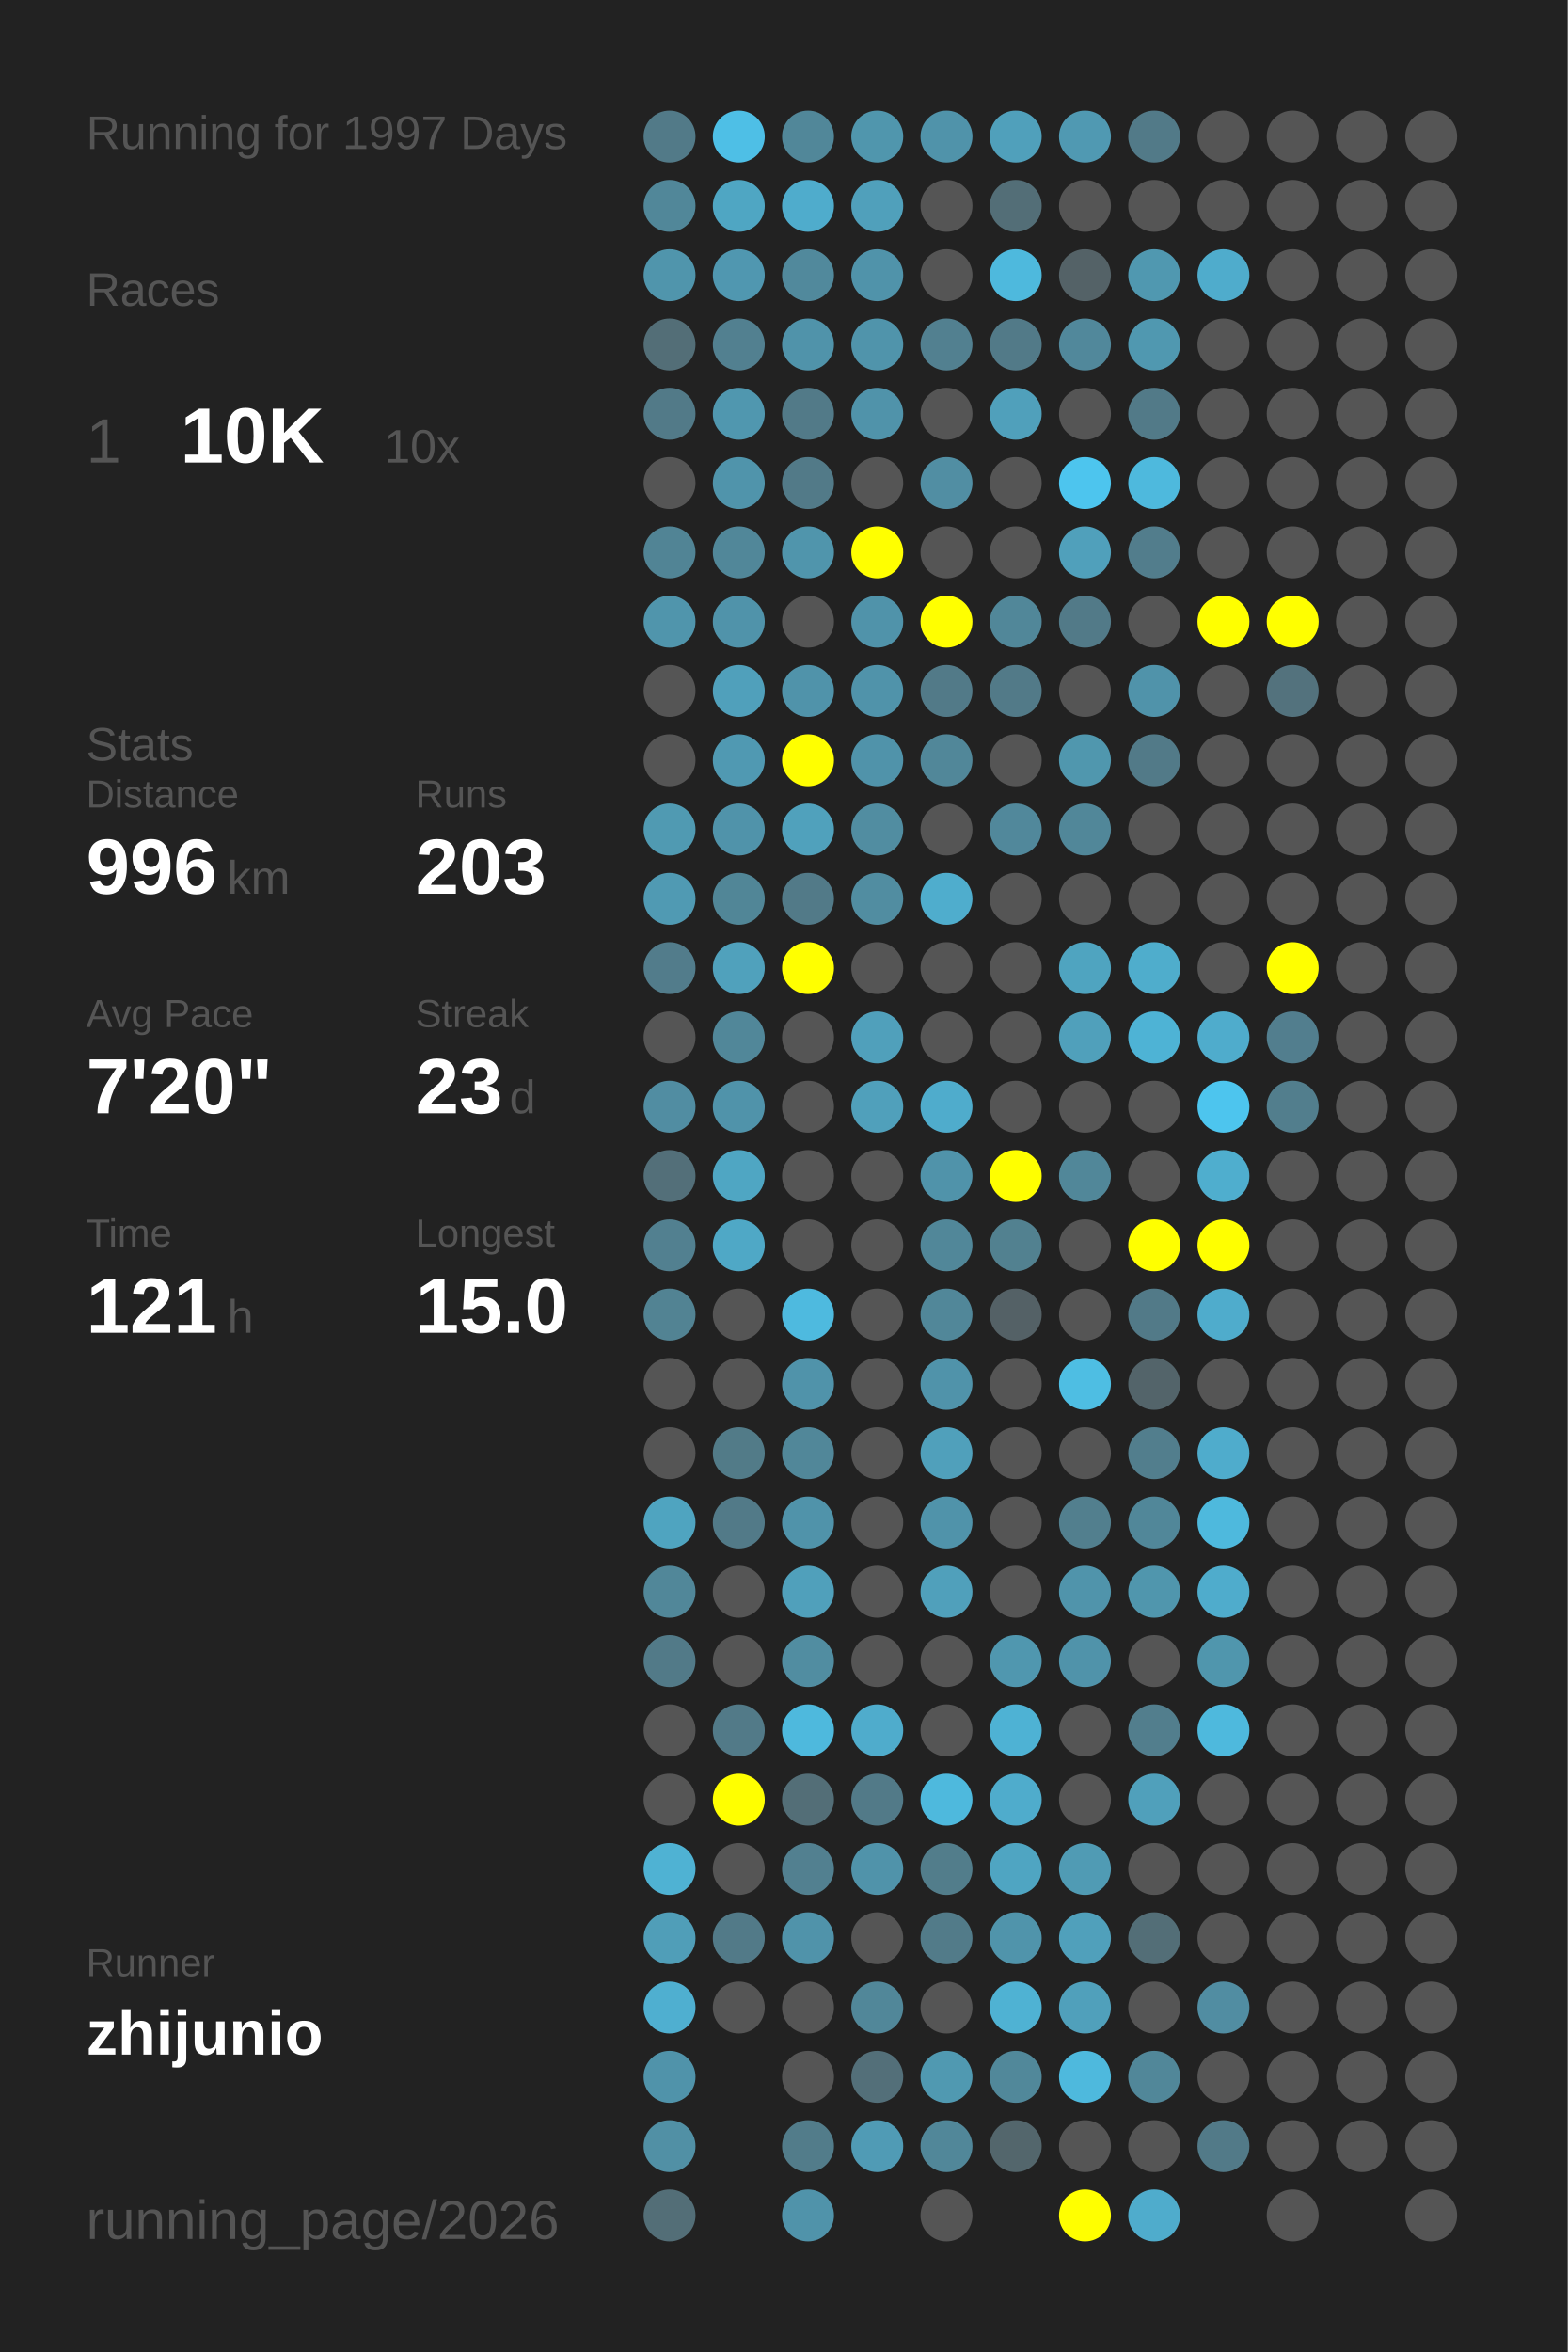
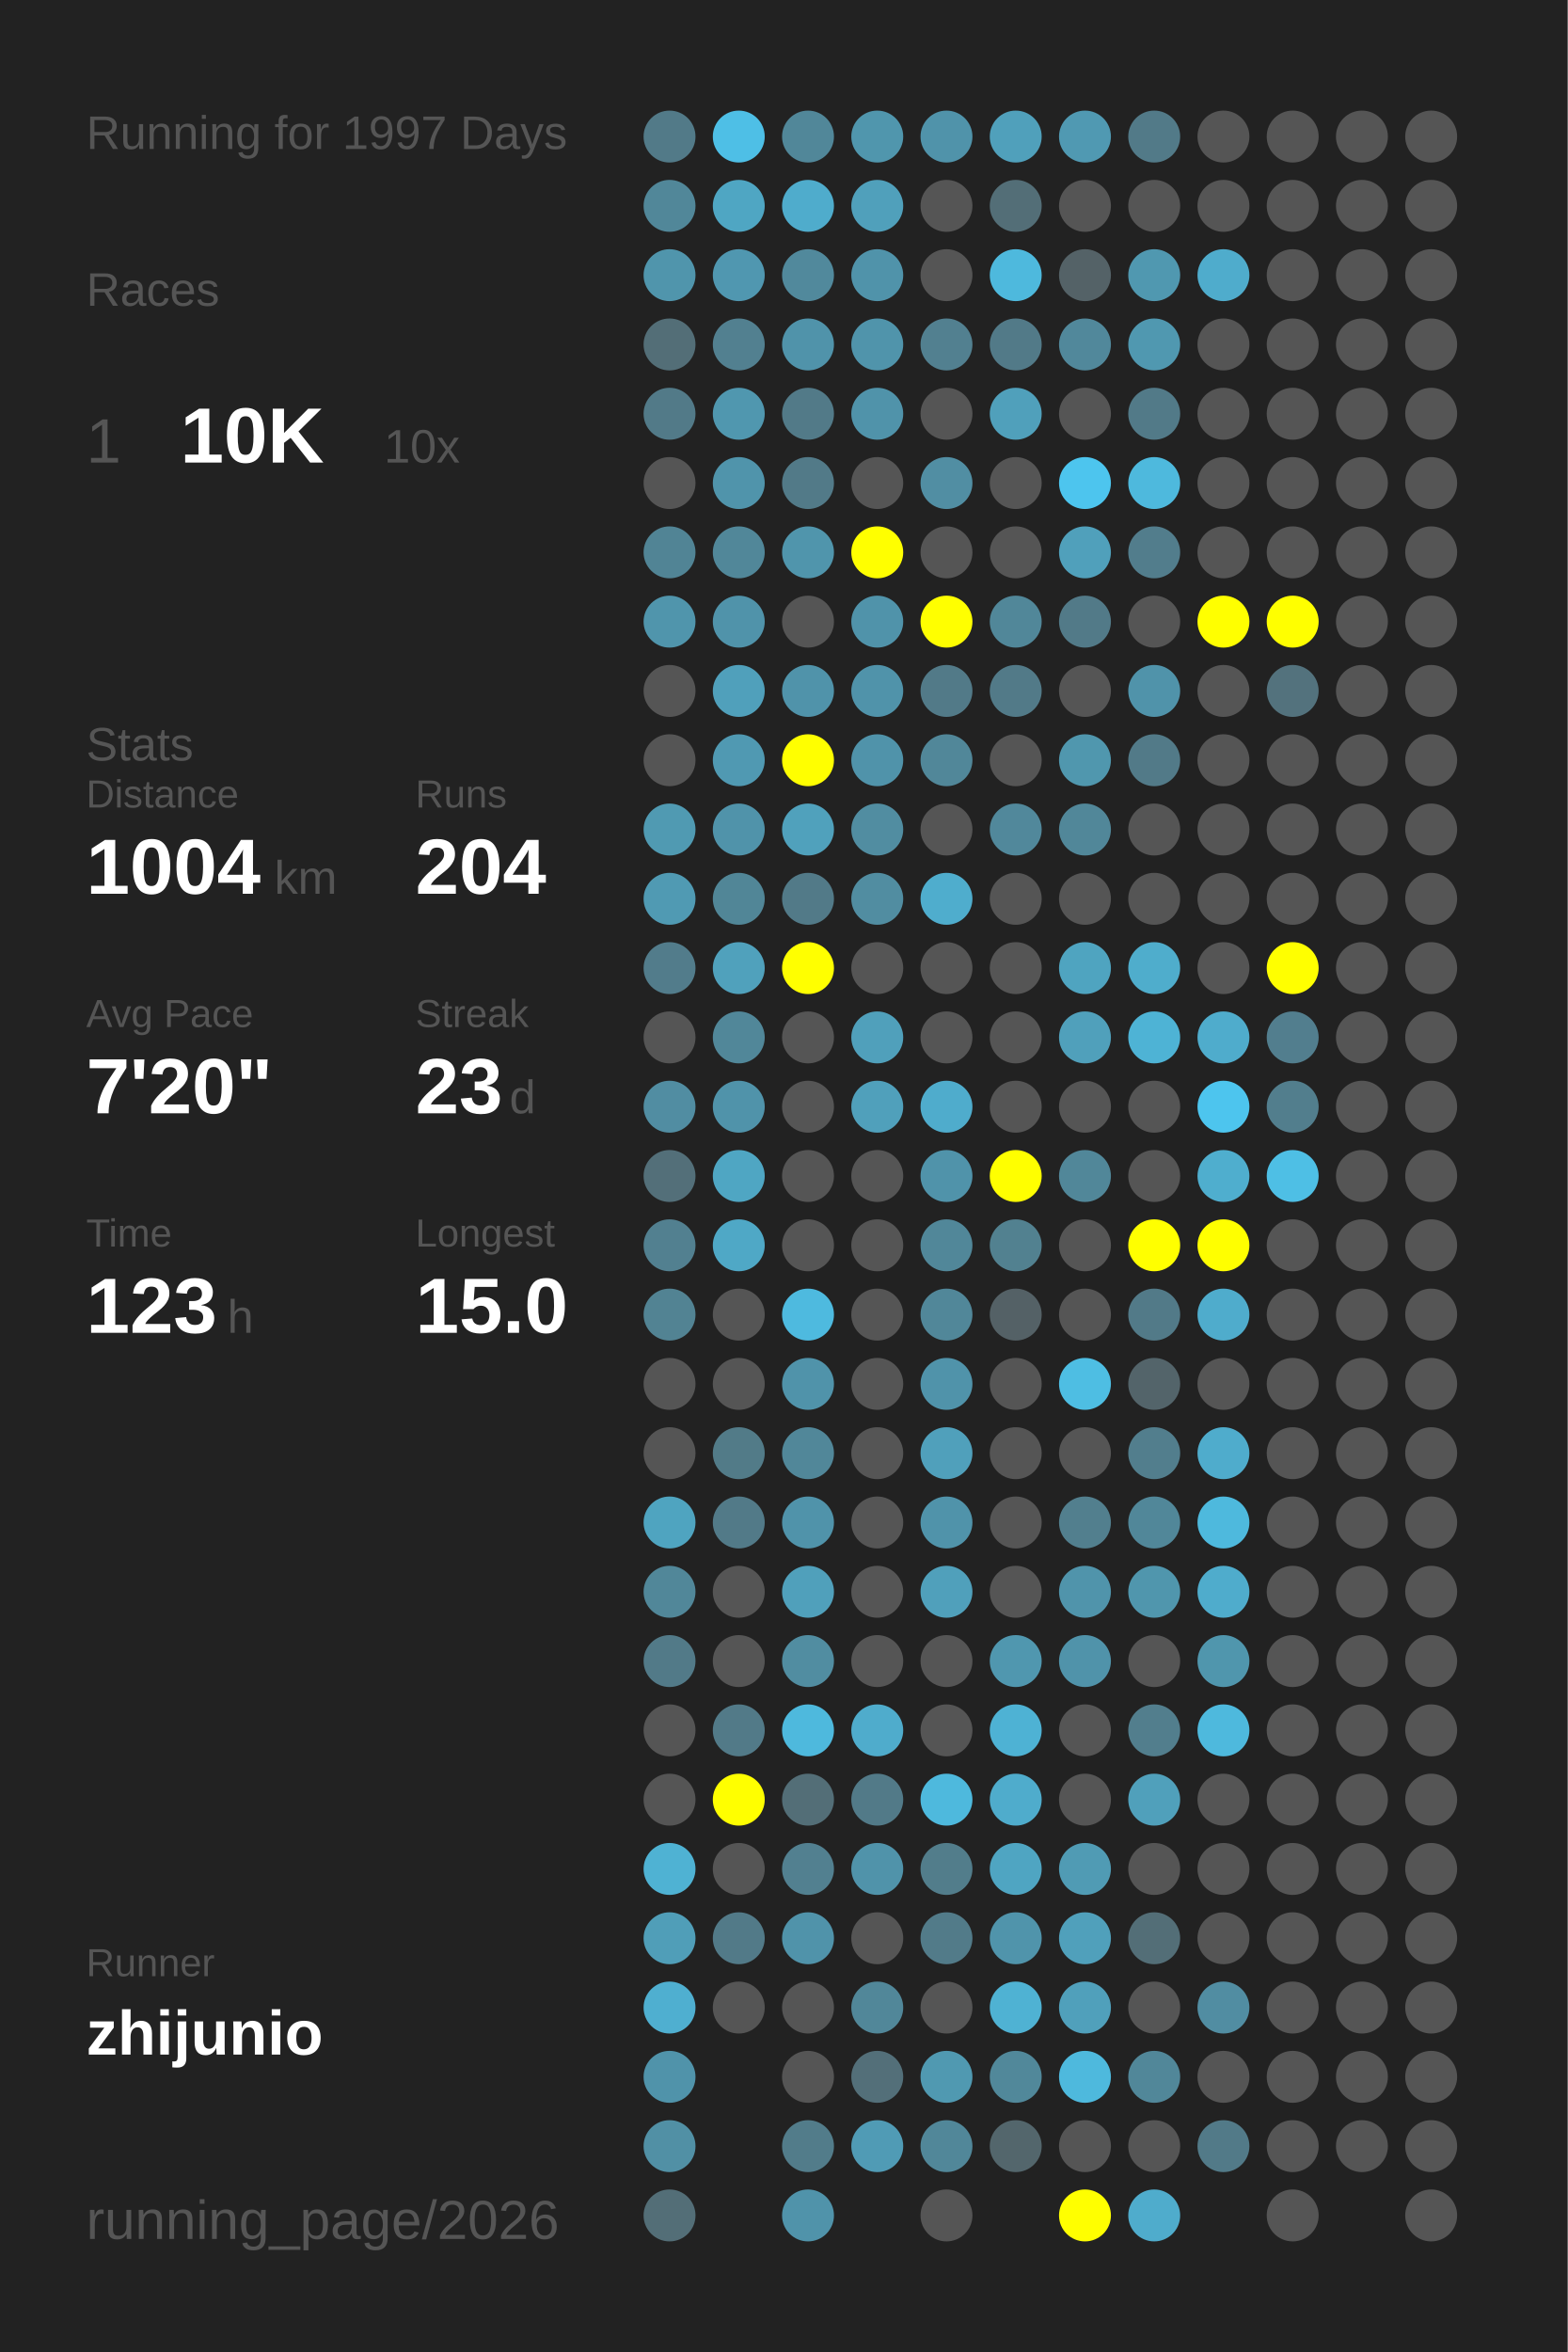
<svg xmlns="http://www.w3.org/2000/svg" baseProfile="full" height="300mm" version="1.1" viewBox="0,0,200,300" width="200mm">
  <defs />
  <rect fill="#222222" height="300" width="200" x="0" y="0" />
  <text fill="#555555" style="font-size:6px; font-family:Arial;" x="11" y="19">Running for 1997 Days</text>
  <text fill="#555555" style="font-size:6px; font-family:Arial;" x="11" y="39">Races</text>
  <text fill="#555555" style="font-size:8px; font-family:Arial;" x="11" y="59">1</text>
  <text fill="#FFFFFF" style="font-size:10px; font-family:Arial; font-weight:bold;" x="23" y="59">10K</text>
  <text fill="#555555" style="font-size:6px; font-family:Arial;" x="49" y="59">10x</text>
  <text fill="#555555" style="font-size:6px; font-family:Arial;" x="11" y="97">Stats</text>
  <text fill="#555555" style="font-size:5px; font-family:Arial;" x="11" y="103">Distance</text>
-   <text fill="#FFFFFF" style="font-size:10px; font-family:Arial; font-weight:bold;" x="11" y="114">996</text>
-   <text fill="#555555" style="font-size:6px; font-family:Arial;" x="29" y="114">km</text>
+   <text fill="#FFFFFF" style="font-size:10px; font-family:Arial; font-weight:bold;" x="11" y="114">1004</text>
+   <text fill="#555555" style="font-size:6px; font-family:Arial;" x="35" y="114">km</text>
  <text fill="#555555" style="font-size:5px; font-family:Arial;" x="53" y="103">Runs</text>
-   <text fill="#FFFFFF" style="font-size:10px; font-family:Arial; font-weight:bold;" x="53" y="114">203</text>
+   <text fill="#FFFFFF" style="font-size:10px; font-family:Arial; font-weight:bold;" x="53" y="114">204</text>
  <text fill="#555555" style="font-size:5px; font-family:Arial;" x="11" y="131">Avg Pace</text>
  <text fill="#FFFFFF" style="font-size:10px; font-family:Arial; font-weight:bold;" x="11" y="142">7'20"</text>
  <text fill="#555555" style="font-size:5px; font-family:Arial;" x="53" y="131">Streak</text>
  <text fill="#FFFFFF" style="font-size:10px; font-family:Arial; font-weight:bold;" x="53" y="142">23</text>
  <text fill="#555555" style="font-size:6px; font-family:Arial;" x="65" y="142">d</text>
  <text fill="#555555" style="font-size:5px; font-family:Arial;" x="11" y="159">Time</text>
-   <text fill="#FFFFFF" style="font-size:10px; font-family:Arial; font-weight:bold;" x="11" y="170">121</text>
+   <text fill="#FFFFFF" style="font-size:10px; font-family:Arial; font-weight:bold;" x="11" y="170">123</text>
  <text fill="#555555" style="font-size:6px; font-family:Arial;" x="29" y="170">h</text>
  <text fill="#555555" style="font-size:5px; font-family:Arial;" x="53" y="159">Longest</text>
  <text fill="#FFFFFF" style="font-size:10px; font-family:Arial; font-weight:bold;" x="53" y="170">15.0</text>
  <text fill="#555555" style="font-size:5px; font-family:Arial;" x="11" y="252.065">Runner</text>
  <text fill="#FFFFFF" style="font-size:8px; font-family:Arial; font-weight:bold;" x="11" y="262.065">zhijunio</text>
  <text fill="#555555" style="font-size:7px; font-family:Arial;" x="11" y="285.581">running_page/2026</text>
  <circle cx="85.417" cy="17.419" fill="#527a88" r="3.312" />
  <circle cx="85.417" cy="26.258" fill="#518799" r="3.312" />
  <circle cx="85.417" cy="35.097" fill="#5095ac" r="3.312" />
  <circle cx="85.417" cy="43.935" fill="#536e77" r="3.312" />
  <circle cx="85.417" cy="52.774" fill="#527a88" r="3.312" />
  <circle cx="85.417" cy="61.613" fill="#555555" r="3.312" />
  <circle cx="85.417" cy="70.452" fill="#518495" r="3.312" />
  <circle cx="85.417" cy="79.29" fill="#5095ac" r="3.312" />
  <circle cx="85.417" cy="88.129" fill="#555555" r="3.312" />
  <circle cx="85.417" cy="96.968" fill="#555555" r="3.312" />
  <circle cx="85.417" cy="105.806" fill="#509ab2" r="3.312" />
  <circle cx="85.417" cy="114.645" fill="#509ab3" r="3.312" />
  <circle cx="85.417" cy="123.484" fill="#527c8b" r="3.312" />
  <circle cx="85.417" cy="132.323" fill="#555555" r="3.312" />
  <circle cx="85.417" cy="141.161" fill="#518da2" r="3.312" />
  <circle cx="85.417" cy="150" fill="#536f79" r="3.312" />
  <circle cx="85.417" cy="158.839" fill="#528090" r="3.312" />
  <circle cx="85.417" cy="167.677" fill="#528393" r="3.312" />
  <circle cx="85.417" cy="176.516" fill="#555555" r="3.312" />
  <circle cx="85.417" cy="185.355" fill="#555555" r="3.312" />
  <circle cx="85.417" cy="194.194" fill="#4fa4c0" r="3.312" />
  <circle cx="85.417" cy="203.032" fill="#518799" r="3.312" />
  <circle cx="85.417" cy="211.871" fill="#527a88" r="3.312" />
  <circle cx="85.417" cy="220.71" fill="#555555" r="3.312" />
  <circle cx="85.417" cy="229.548" fill="#555555" r="3.312" />
  <circle cx="85.417" cy="238.387" fill="#4fb2d3" r="3.312" />
  <circle cx="85.417" cy="247.226" fill="#509eb8" r="3.312" />
  <circle cx="85.417" cy="256.065" fill="#4fafd0" r="3.312" />
  <circle cx="85.417" cy="264.903" fill="#5093aa" r="3.312" />
  <circle cx="85.417" cy="273.742" fill="#5190a5" r="3.312" />
  <circle cx="85.417" cy="282.581" fill="#536e77" r="3.312" />
  <circle cx="94.25" cy="17.419" fill="#4ebfe6" r="3.312" />
  <circle cx="94.25" cy="26.258" fill="#4fa6c3" r="3.312" />
  <circle cx="94.25" cy="35.097" fill="#5097b0" r="3.312" />
  <circle cx="94.25" cy="43.935" fill="#528090" r="3.312" />
  <circle cx="94.25" cy="52.774" fill="#5097af" r="3.312" />
  <circle cx="94.25" cy="61.613" fill="#5094ab" r="3.312" />
  <circle cx="94.25" cy="70.452" fill="#518799" r="3.312" />
  <circle cx="94.25" cy="79.29" fill="#5093aa" r="3.312" />
  <circle cx="94.25" cy="88.129" fill="#50a0bb" r="3.312" />
  <circle cx="94.25" cy="96.968" fill="#5099b2" r="3.312" />
  <circle cx="94.25" cy="105.806" fill="#5093aa" r="3.312" />
  <circle cx="94.25" cy="114.645" fill="#518697" r="3.312" />
  <circle cx="94.25" cy="123.484" fill="#50a1bc" r="3.312" />
  <circle cx="94.25" cy="132.323" fill="#518799" r="3.312" />
  <circle cx="94.25" cy="141.161" fill="#5093aa" r="3.312" />
  <circle cx="94.25" cy="150" fill="#4fa6c3" r="3.312" />
  <circle cx="94.25" cy="158.839" fill="#4fa8c6" r="3.312" />
  <circle cx="94.25" cy="167.677" fill="#555555" r="3.312" />
  <circle cx="94.25" cy="176.516" fill="#555555" r="3.312" />
  <circle cx="94.25" cy="185.355" fill="#527b88" r="3.312" />
  <circle cx="94.25" cy="194.194" fill="#527a88" r="3.312" />
  <circle cx="94.25" cy="203.032" fill="#555555" r="3.312" />
  <circle cx="94.25" cy="211.871" fill="#555555" r="3.312" />
  <circle cx="94.25" cy="220.71" fill="#527a88" r="3.312" />
  <circle cx="94.25" cy="229.548" fill="#FFFF00" r="3.312" />
  <circle cx="94.25" cy="238.387" fill="#555555" r="3.312" />
  <circle cx="94.25" cy="247.226" fill="#527a88" r="3.312" />
  <circle cx="94.25" cy="256.065" fill="#555555" r="3.312" />
  <circle cx="103.083" cy="17.419" fill="#518799" r="3.312" />
  <circle cx="103.083" cy="26.258" fill="#4faccc" r="3.312" />
  <circle cx="103.083" cy="35.097" fill="#51899c" r="3.312" />
  <circle cx="103.083" cy="43.935" fill="#5093aa" r="3.312" />
  <circle cx="103.083" cy="52.774" fill="#527a88" r="3.312" />
  <circle cx="103.083" cy="61.613" fill="#527a88" r="3.312" />
  <circle cx="103.083" cy="70.452" fill="#5095ac" r="3.312" />
  <circle cx="103.083" cy="79.29" fill="#555555" r="3.312" />
  <circle cx="103.083" cy="88.129" fill="#5093aa" r="3.312" />
  <circle cx="103.083" cy="96.968" fill="#FFFF00" r="3.312" />
  <circle cx="103.083" cy="105.806" fill="#50a1bc" r="3.312" />
  <circle cx="103.083" cy="114.645" fill="#527a88" r="3.312" />
  <circle cx="103.083" cy="123.484" fill="#FFFF00" r="3.312" />
  <circle cx="103.083" cy="132.323" fill="#555555" r="3.312" />
  <circle cx="103.083" cy="141.161" fill="#555555" r="3.312" />
  <circle cx="103.083" cy="150" fill="#555555" r="3.312" />
  <circle cx="103.083" cy="158.839" fill="#555555" r="3.312" />
  <circle cx="103.083" cy="167.677" fill="#4ebadf" r="3.312" />
  <circle cx="103.083" cy="176.516" fill="#5093aa" r="3.312" />
  <circle cx="103.083" cy="185.355" fill="#518799" r="3.312" />
  <circle cx="103.083" cy="194.194" fill="#5093aa" r="3.312" />
  <circle cx="103.083" cy="203.032" fill="#50a0bb" r="3.312" />
  <circle cx="103.083" cy="211.871" fill="#518da1" r="3.312" />
  <circle cx="103.083" cy="220.71" fill="#4eb9dd" r="3.312" />
  <circle cx="103.083" cy="229.548" fill="#536e77" r="3.312" />
  <circle cx="103.083" cy="238.387" fill="#528090" r="3.312" />
  <circle cx="103.083" cy="247.226" fill="#5093aa" r="3.312" />
  <circle cx="103.083" cy="256.065" fill="#555555" r="3.312" />
  <circle cx="103.083" cy="264.903" fill="#555555" r="3.312" />
  <circle cx="103.083" cy="273.742" fill="#527c8a" r="3.312" />
  <circle cx="103.083" cy="282.581" fill="#5093aa" r="3.312" />
  <circle cx="111.917" cy="17.419" fill="#5096ad" r="3.312" />
  <circle cx="111.917" cy="26.258" fill="#50a0bb" r="3.312" />
  <circle cx="111.917" cy="35.097" fill="#5093aa" r="3.312" />
  <circle cx="111.917" cy="43.935" fill="#5094ab" r="3.312" />
  <circle cx="111.917" cy="52.774" fill="#5093aa" r="3.312" />
  <circle cx="111.917" cy="61.613" fill="#555555" r="3.312" />
  <circle cx="111.917" cy="70.452" fill="#FFFF00" r="3.312" />
  <circle cx="111.917" cy="79.29" fill="#5093aa" r="3.312" />
  <circle cx="111.917" cy="88.129" fill="#5093aa" r="3.312" />
  <circle cx="111.917" cy="96.968" fill="#5093aa" r="3.312" />
  <circle cx="111.917" cy="105.806" fill="#518da1" r="3.312" />
  <circle cx="111.917" cy="114.645" fill="#518da1" r="3.312" />
  <circle cx="111.917" cy="123.484" fill="#555555" r="3.312" />
  <circle cx="111.917" cy="132.323" fill="#50a0bb" r="3.312" />
  <circle cx="111.917" cy="141.161" fill="#50a0bb" r="3.312" />
  <circle cx="111.917" cy="150" fill="#555555" r="3.312" />
  <circle cx="111.917" cy="158.839" fill="#555555" r="3.312" />
  <circle cx="111.917" cy="167.677" fill="#555555" r="3.312" />
  <circle cx="111.917" cy="176.516" fill="#555555" r="3.312" />
  <circle cx="111.917" cy="185.355" fill="#555555" r="3.312" />
  <circle cx="111.917" cy="194.194" fill="#555555" r="3.312" />
  <circle cx="111.917" cy="203.032" fill="#555555" r="3.312" />
  <circle cx="111.917" cy="211.871" fill="#555555" r="3.312" />
  <circle cx="111.917" cy="220.71" fill="#4faccc" r="3.312" />
  <circle cx="111.917" cy="229.548" fill="#527a88" r="3.312" />
  <circle cx="111.917" cy="238.387" fill="#5093aa" r="3.312" />
  <circle cx="111.917" cy="247.226" fill="#555555" r="3.312" />
  <circle cx="111.917" cy="256.065" fill="#518799" r="3.312" />
  <circle cx="111.917" cy="264.903" fill="#536f79" r="3.312" />
  <circle cx="111.917" cy="273.742" fill="#509bb5" r="3.312" />
  <circle cx="120.75" cy="17.419" fill="#5093aa" r="3.312" />
  <circle cx="120.75" cy="26.258" fill="#555555" r="3.312" />
  <circle cx="120.75" cy="35.097" fill="#555555" r="3.312" />
  <circle cx="120.75" cy="43.935" fill="#528090" r="3.312" />
  <circle cx="120.75" cy="52.774" fill="#555555" r="3.312" />
  <circle cx="120.75" cy="61.613" fill="#518ea3" r="3.312" />
  <circle cx="120.75" cy="70.452" fill="#555555" r="3.312" />
  <circle cx="120.75" cy="79.29" fill="#FFFF00" r="3.312" />
  <circle cx="120.75" cy="88.129" fill="#527a88" r="3.312" />
  <circle cx="120.75" cy="96.968" fill="#518799" r="3.312" />
  <circle cx="120.75" cy="105.806" fill="#555555" r="3.312" />
  <circle cx="120.75" cy="114.645" fill="#4fadcd" r="3.312" />
  <circle cx="120.75" cy="123.484" fill="#555555" r="3.312" />
  <circle cx="120.75" cy="132.323" fill="#555555" r="3.312" />
  <circle cx="120.75" cy="141.161" fill="#4faccc" r="3.312" />
  <circle cx="120.75" cy="150" fill="#5093aa" r="3.312" />
  <circle cx="120.75" cy="158.839" fill="#518799" r="3.312" />
  <circle cx="120.75" cy="167.677" fill="#518799" r="3.312" />
  <circle cx="120.75" cy="176.516" fill="#5093aa" r="3.312" />
  <circle cx="120.75" cy="185.355" fill="#50a0bb" r="3.312" />
  <circle cx="120.75" cy="194.194" fill="#5093aa" r="3.312" />
  <circle cx="120.75" cy="203.032" fill="#50a0bb" r="3.312" />
  <circle cx="120.75" cy="211.871" fill="#555555" r="3.312" />
  <circle cx="120.75" cy="220.71" fill="#555555" r="3.312" />
  <circle cx="120.75" cy="229.548" fill="#4eb9dd" r="3.312" />
  <circle cx="120.75" cy="238.387" fill="#527d8b" r="3.312" />
  <circle cx="120.75" cy="247.226" fill="#527b89" r="3.312" />
  <circle cx="120.75" cy="256.065" fill="#555555" r="3.312" />
  <circle cx="120.75" cy="264.903" fill="#5099b1" r="3.312" />
  <circle cx="120.75" cy="273.742" fill="#518799" r="3.312" />
  <circle cx="120.75" cy="282.581" fill="#555555" r="3.312" />
  <circle cx="129.583" cy="17.419" fill="#50a0bb" r="3.312" />
  <circle cx="129.583" cy="26.258" fill="#536e77" r="3.312" />
  <circle cx="129.583" cy="35.097" fill="#4eb9dd" r="3.312" />
  <circle cx="129.583" cy="43.935" fill="#527a88" r="3.312" />
  <circle cx="129.583" cy="52.774" fill="#50a0bb" r="3.312" />
  <circle cx="129.583" cy="61.613" fill="#555555" r="3.312" />
  <circle cx="129.583" cy="70.452" fill="#555555" r="3.312" />
  <circle cx="129.583" cy="79.29" fill="#518799" r="3.312" />
  <circle cx="129.583" cy="88.129" fill="#527a88" r="3.312" />
  <circle cx="129.583" cy="96.968" fill="#555555" r="3.312" />
  <circle cx="129.583" cy="105.806" fill="#51889b" r="3.312" />
  <circle cx="129.583" cy="114.645" fill="#555555" r="3.312" />
  <circle cx="129.583" cy="123.484" fill="#555555" r="3.312" />
  <circle cx="129.583" cy="132.323" fill="#555555" r="3.312" />
  <circle cx="129.583" cy="141.161" fill="#555555" r="3.312" />
  <circle cx="129.583" cy="150" fill="#FFFF00" r="3.312" />
  <circle cx="129.583" cy="158.839" fill="#528190" r="3.312" />
  <circle cx="129.583" cy="167.677" fill="#546166" r="3.312" />
  <circle cx="129.583" cy="176.516" fill="#555555" r="3.312" />
  <circle cx="129.583" cy="185.355" fill="#555555" r="3.312" />
  <circle cx="129.583" cy="194.194" fill="#555555" r="3.312" />
  <circle cx="129.583" cy="203.032" fill="#555555" r="3.312" />
  <circle cx="129.583" cy="211.871" fill="#5097af" r="3.312" />
  <circle cx="129.583" cy="220.71" fill="#4eb2d4" r="3.312" />
  <circle cx="129.583" cy="229.548" fill="#4faccc" r="3.312" />
  <circle cx="129.583" cy="238.387" fill="#4fa5c2" r="3.312" />
  <circle cx="129.583" cy="247.226" fill="#5094ab" r="3.312" />
  <circle cx="129.583" cy="256.065" fill="#4fb2d3" r="3.312" />
  <circle cx="129.583" cy="264.903" fill="#51889a" r="3.312" />
  <circle cx="129.583" cy="273.742" fill="#53666c" r="3.312" />
  <circle cx="138.417" cy="17.419" fill="#5099b2" r="3.312" />
  <circle cx="138.417" cy="26.258" fill="#555555" r="3.312" />
  <circle cx="138.417" cy="35.097" fill="#546267" r="3.312" />
  <circle cx="138.417" cy="43.935" fill="#51889b" r="3.312" />
  <circle cx="138.417" cy="52.774" fill="#555555" r="3.312" />
  <circle cx="138.417" cy="61.613" fill="#4dc5ee" r="3.312" />
  <circle cx="138.417" cy="70.452" fill="#50a0bb" r="3.312" />
  <circle cx="138.417" cy="79.29" fill="#527a88" r="3.312" />
  <circle cx="138.417" cy="88.129" fill="#555555" r="3.312" />
  <circle cx="138.417" cy="96.968" fill="#5097ae" r="3.312" />
  <circle cx="138.417" cy="105.806" fill="#518799" r="3.312" />
  <circle cx="138.417" cy="114.645" fill="#555555" r="3.312" />
  <circle cx="138.417" cy="123.484" fill="#4fa4c0" r="3.312" />
  <circle cx="138.417" cy="132.323" fill="#50a0bb" r="3.312" />
  <circle cx="138.417" cy="141.161" fill="#555555" r="3.312" />
  <circle cx="138.417" cy="150" fill="#518799" r="3.312" />
  <circle cx="138.417" cy="158.839" fill="#555555" r="3.312" />
  <circle cx="138.417" cy="167.677" fill="#555555" r="3.312" />
  <circle cx="138.417" cy="176.516" fill="#4ebee3" r="3.312" />
  <circle cx="138.417" cy="185.355" fill="#555555" r="3.312" />
  <circle cx="138.417" cy="194.194" fill="#527f8e" r="3.312" />
  <circle cx="138.417" cy="203.032" fill="#5094ab" r="3.312" />
  <circle cx="138.417" cy="211.871" fill="#5093aa" r="3.312" />
  <circle cx="138.417" cy="220.71" fill="#555555" r="3.312" />
  <circle cx="138.417" cy="229.548" fill="#555555" r="3.312" />
  <circle cx="138.417" cy="238.387" fill="#509bb4" r="3.312" />
  <circle cx="138.417" cy="247.226" fill="#50a0bb" r="3.312" />
  <circle cx="138.417" cy="256.065" fill="#50a0bb" r="3.312" />
  <circle cx="138.417" cy="264.903" fill="#4eb9dd" r="3.312" />
  <circle cx="138.417" cy="273.742" fill="#555555" r="3.312" />
  <circle cx="138.417" cy="282.581" fill="#FFFF00" r="3.312" />
  <circle cx="147.25" cy="17.419" fill="#527a88" r="3.312" />
  <circle cx="147.25" cy="26.258" fill="#555555" r="3.312" />
  <circle cx="147.25" cy="35.097" fill="#5098b0" r="3.312" />
  <circle cx="147.25" cy="43.935" fill="#5098b0" r="3.312" />
  <circle cx="147.25" cy="52.774" fill="#527a88" r="3.312" />
  <circle cx="147.25" cy="61.613" fill="#4eb9dd" r="3.312" />
  <circle cx="147.25" cy="70.452" fill="#527d8c" r="3.312" />
  <circle cx="147.25" cy="79.29" fill="#555555" r="3.312" />
  <circle cx="147.25" cy="88.129" fill="#5093aa" r="3.312" />
  <circle cx="147.25" cy="96.968" fill="#527a88" r="3.312" />
  <circle cx="147.25" cy="105.806" fill="#555555" r="3.312" />
  <circle cx="147.25" cy="114.645" fill="#555555" r="3.312" />
  <circle cx="147.25" cy="123.484" fill="#4fadcc" r="3.312" />
  <circle cx="147.25" cy="132.323" fill="#4eb3d5" r="3.312" />
  <circle cx="147.25" cy="141.161" fill="#555555" r="3.312" />
  <circle cx="147.25" cy="150" fill="#555555" r="3.312" />
  <circle cx="147.25" cy="158.839" fill="#FFFF00" r="3.312" />
  <circle cx="147.25" cy="167.677" fill="#527a88" r="3.312" />
  <circle cx="147.25" cy="176.516" fill="#53646a" r="3.312" />
  <circle cx="147.25" cy="185.355" fill="#527e8d" r="3.312" />
  <circle cx="147.25" cy="194.194" fill="#518799" r="3.312" />
  <circle cx="147.25" cy="203.032" fill="#5096ad" r="3.312" />
  <circle cx="147.25" cy="211.871" fill="#555555" r="3.312" />
  <circle cx="147.25" cy="220.71" fill="#527e8d" r="3.312" />
  <circle cx="147.25" cy="229.548" fill="#50a0bb" r="3.312" />
  <circle cx="147.25" cy="238.387" fill="#555555" r="3.312" />
  <circle cx="147.25" cy="247.226" fill="#536e77" r="3.312" />
  <circle cx="147.25" cy="256.065" fill="#555555" r="3.312" />
  <circle cx="147.25" cy="264.903" fill="#518799" r="3.312" />
  <circle cx="147.25" cy="273.742" fill="#555555" r="3.312" />
  <circle cx="147.25" cy="282.581" fill="#4faccc" r="3.312" />
  <circle cx="156.083" cy="17.419" fill="#555555" r="3.312" />
  <circle cx="156.083" cy="26.258" fill="#555555" r="3.312" />
  <circle cx="156.083" cy="35.097" fill="#4faccc" r="3.312" />
  <circle cx="156.083" cy="43.935" fill="#555555" r="3.312" />
  <circle cx="156.083" cy="52.774" fill="#555555" r="3.312" />
  <circle cx="156.083" cy="61.613" fill="#555555" r="3.312" />
  <circle cx="156.083" cy="70.452" fill="#555555" r="3.312" />
  <circle cx="156.083" cy="79.29" fill="#FFFF00" r="3.312" />
  <circle cx="156.083" cy="88.129" fill="#555555" r="3.312" />
  <circle cx="156.083" cy="96.968" fill="#555555" r="3.312" />
  <circle cx="156.083" cy="105.806" fill="#555555" r="3.312" />
  <circle cx="156.083" cy="114.645" fill="#555555" r="3.312" />
  <circle cx="156.083" cy="123.484" fill="#555555" r="3.312" />
  <circle cx="156.083" cy="132.323" fill="#4faccc" r="3.312" />
  <circle cx="156.083" cy="141.161" fill="#4dc5ee" r="3.312" />
  <circle cx="156.083" cy="150" fill="#4faece" r="3.312" />
  <circle cx="156.083" cy="158.839" fill="#FFFF00" r="3.312" />
  <circle cx="156.083" cy="167.677" fill="#4faccc" r="3.312" />
  <circle cx="156.083" cy="176.516" fill="#555555" r="3.312" />
  <circle cx="156.083" cy="185.355" fill="#4faccc" r="3.312" />
  <circle cx="156.083" cy="194.194" fill="#4eb9dd" r="3.312" />
  <circle cx="156.083" cy="203.032" fill="#4faccc" r="3.312" />
  <circle cx="156.083" cy="211.871" fill="#5096ad" r="3.312" />
  <circle cx="156.083" cy="220.71" fill="#4eb9dd" r="3.312" />
  <circle cx="156.083" cy="229.548" fill="#555555" r="3.312" />
  <circle cx="156.083" cy="238.387" fill="#555555" r="3.312" />
  <circle cx="156.083" cy="247.226" fill="#555555" r="3.312" />
  <circle cx="156.083" cy="256.065" fill="#518da2" r="3.312" />
  <circle cx="156.083" cy="264.903" fill="#555555" r="3.312" />
  <circle cx="156.083" cy="273.742" fill="#527a88" r="3.312" />
  <circle cx="164.917" cy="17.419" fill="#555555" r="3.312" />
  <circle cx="164.917" cy="26.258" fill="#555555" r="3.312" />
  <circle cx="164.917" cy="35.097" fill="#555555" r="3.312" />
  <circle cx="164.917" cy="43.935" fill="#555555" r="3.312" />
  <circle cx="164.917" cy="52.774" fill="#555555" r="3.312" />
  <circle cx="164.917" cy="61.613" fill="#555555" r="3.312" />
  <circle cx="164.917" cy="70.452" fill="#555555" r="3.312" />
  <circle cx="164.917" cy="79.29" fill="#FFFF00" r="3.312" />
  <circle cx="164.917" cy="88.129" fill="#53727d" r="3.312" />
  <circle cx="164.917" cy="96.968" fill="#555555" r="3.312" />
  <circle cx="164.917" cy="105.806" fill="#555555" r="3.312" />
  <circle cx="164.917" cy="114.645" fill="#555555" r="3.312" />
  <circle cx="164.917" cy="123.484" fill="#FFFF00" r="3.312" />
  <circle cx="164.917" cy="132.323" fill="#527e8e" r="3.312" />
  <circle cx="164.917" cy="141.161" fill="#527e8d" r="3.312" />
-   <circle cx="164.917" cy="150" fill="#555555" r="3.312" />
+   <circle cx="164.917" cy="150" fill="#4ebfe5" r="3.312" />
  <circle cx="164.917" cy="158.839" fill="#555555" r="3.312" />
  <circle cx="164.917" cy="167.677" fill="#555555" r="3.312" />
  <circle cx="164.917" cy="176.516" fill="#555555" r="3.312" />
  <circle cx="164.917" cy="185.355" fill="#555555" r="3.312" />
  <circle cx="164.917" cy="194.194" fill="#555555" r="3.312" />
  <circle cx="164.917" cy="203.032" fill="#555555" r="3.312" />
  <circle cx="164.917" cy="211.871" fill="#555555" r="3.312" />
  <circle cx="164.917" cy="220.71" fill="#555555" r="3.312" />
  <circle cx="164.917" cy="229.548" fill="#555555" r="3.312" />
  <circle cx="164.917" cy="238.387" fill="#555555" r="3.312" />
  <circle cx="164.917" cy="247.226" fill="#555555" r="3.312" />
  <circle cx="164.917" cy="256.065" fill="#555555" r="3.312" />
  <circle cx="164.917" cy="264.903" fill="#555555" r="3.312" />
  <circle cx="164.917" cy="273.742" fill="#555555" r="3.312" />
  <circle cx="164.917" cy="282.581" fill="#555555" r="3.312" />
  <circle cx="173.75" cy="17.419" fill="#555555" r="3.312" />
  <circle cx="173.75" cy="26.258" fill="#555555" r="3.312" />
  <circle cx="173.75" cy="35.097" fill="#555555" r="3.312" />
  <circle cx="173.75" cy="43.935" fill="#555555" r="3.312" />
  <circle cx="173.75" cy="52.774" fill="#555555" r="3.312" />
  <circle cx="173.75" cy="61.613" fill="#555555" r="3.312" />
  <circle cx="173.75" cy="70.452" fill="#555555" r="3.312" />
  <circle cx="173.75" cy="79.29" fill="#555555" r="3.312" />
  <circle cx="173.75" cy="88.129" fill="#555555" r="3.312" />
  <circle cx="173.75" cy="96.968" fill="#555555" r="3.312" />
  <circle cx="173.75" cy="105.806" fill="#555555" r="3.312" />
  <circle cx="173.75" cy="114.645" fill="#555555" r="3.312" />
  <circle cx="173.75" cy="123.484" fill="#555555" r="3.312" />
  <circle cx="173.75" cy="132.323" fill="#555555" r="3.312" />
  <circle cx="173.75" cy="141.161" fill="#555555" r="3.312" />
  <circle cx="173.75" cy="150" fill="#555555" r="3.312" />
  <circle cx="173.75" cy="158.839" fill="#555555" r="3.312" />
  <circle cx="173.75" cy="167.677" fill="#555555" r="3.312" />
  <circle cx="173.75" cy="176.516" fill="#555555" r="3.312" />
  <circle cx="173.75" cy="185.355" fill="#555555" r="3.312" />
  <circle cx="173.75" cy="194.194" fill="#555555" r="3.312" />
  <circle cx="173.75" cy="203.032" fill="#555555" r="3.312" />
  <circle cx="173.75" cy="211.871" fill="#555555" r="3.312" />
  <circle cx="173.75" cy="220.71" fill="#555555" r="3.312" />
  <circle cx="173.75" cy="229.548" fill="#555555" r="3.312" />
  <circle cx="173.75" cy="238.387" fill="#555555" r="3.312" />
  <circle cx="173.75" cy="247.226" fill="#555555" r="3.312" />
  <circle cx="173.75" cy="256.065" fill="#555555" r="3.312" />
  <circle cx="173.75" cy="264.903" fill="#555555" r="3.312" />
  <circle cx="173.75" cy="273.742" fill="#555555" r="3.312" />
  <circle cx="182.583" cy="17.419" fill="#555555" r="3.312" />
  <circle cx="182.583" cy="26.258" fill="#555555" r="3.312" />
  <circle cx="182.583" cy="35.097" fill="#555555" r="3.312" />
  <circle cx="182.583" cy="43.935" fill="#555555" r="3.312" />
  <circle cx="182.583" cy="52.774" fill="#555555" r="3.312" />
  <circle cx="182.583" cy="61.613" fill="#555555" r="3.312" />
  <circle cx="182.583" cy="70.452" fill="#555555" r="3.312" />
  <circle cx="182.583" cy="79.29" fill="#555555" r="3.312" />
  <circle cx="182.583" cy="88.129" fill="#555555" r="3.312" />
  <circle cx="182.583" cy="96.968" fill="#555555" r="3.312" />
  <circle cx="182.583" cy="105.806" fill="#555555" r="3.312" />
  <circle cx="182.583" cy="114.645" fill="#555555" r="3.312" />
  <circle cx="182.583" cy="123.484" fill="#555555" r="3.312" />
  <circle cx="182.583" cy="132.323" fill="#555555" r="3.312" />
  <circle cx="182.583" cy="141.161" fill="#555555" r="3.312" />
  <circle cx="182.583" cy="150" fill="#555555" r="3.312" />
  <circle cx="182.583" cy="158.839" fill="#555555" r="3.312" />
  <circle cx="182.583" cy="167.677" fill="#555555" r="3.312" />
  <circle cx="182.583" cy="176.516" fill="#555555" r="3.312" />
  <circle cx="182.583" cy="185.355" fill="#555555" r="3.312" />
  <circle cx="182.583" cy="194.194" fill="#555555" r="3.312" />
  <circle cx="182.583" cy="203.032" fill="#555555" r="3.312" />
  <circle cx="182.583" cy="211.871" fill="#555555" r="3.312" />
  <circle cx="182.583" cy="220.71" fill="#555555" r="3.312" />
  <circle cx="182.583" cy="229.548" fill="#555555" r="3.312" />
  <circle cx="182.583" cy="238.387" fill="#555555" r="3.312" />
  <circle cx="182.583" cy="247.226" fill="#555555" r="3.312" />
  <circle cx="182.583" cy="256.065" fill="#555555" r="3.312" />
  <circle cx="182.583" cy="264.903" fill="#555555" r="3.312" />
  <circle cx="182.583" cy="273.742" fill="#555555" r="3.312" />
  <circle cx="182.583" cy="282.581" fill="#555555" r="3.312" />
</svg>
